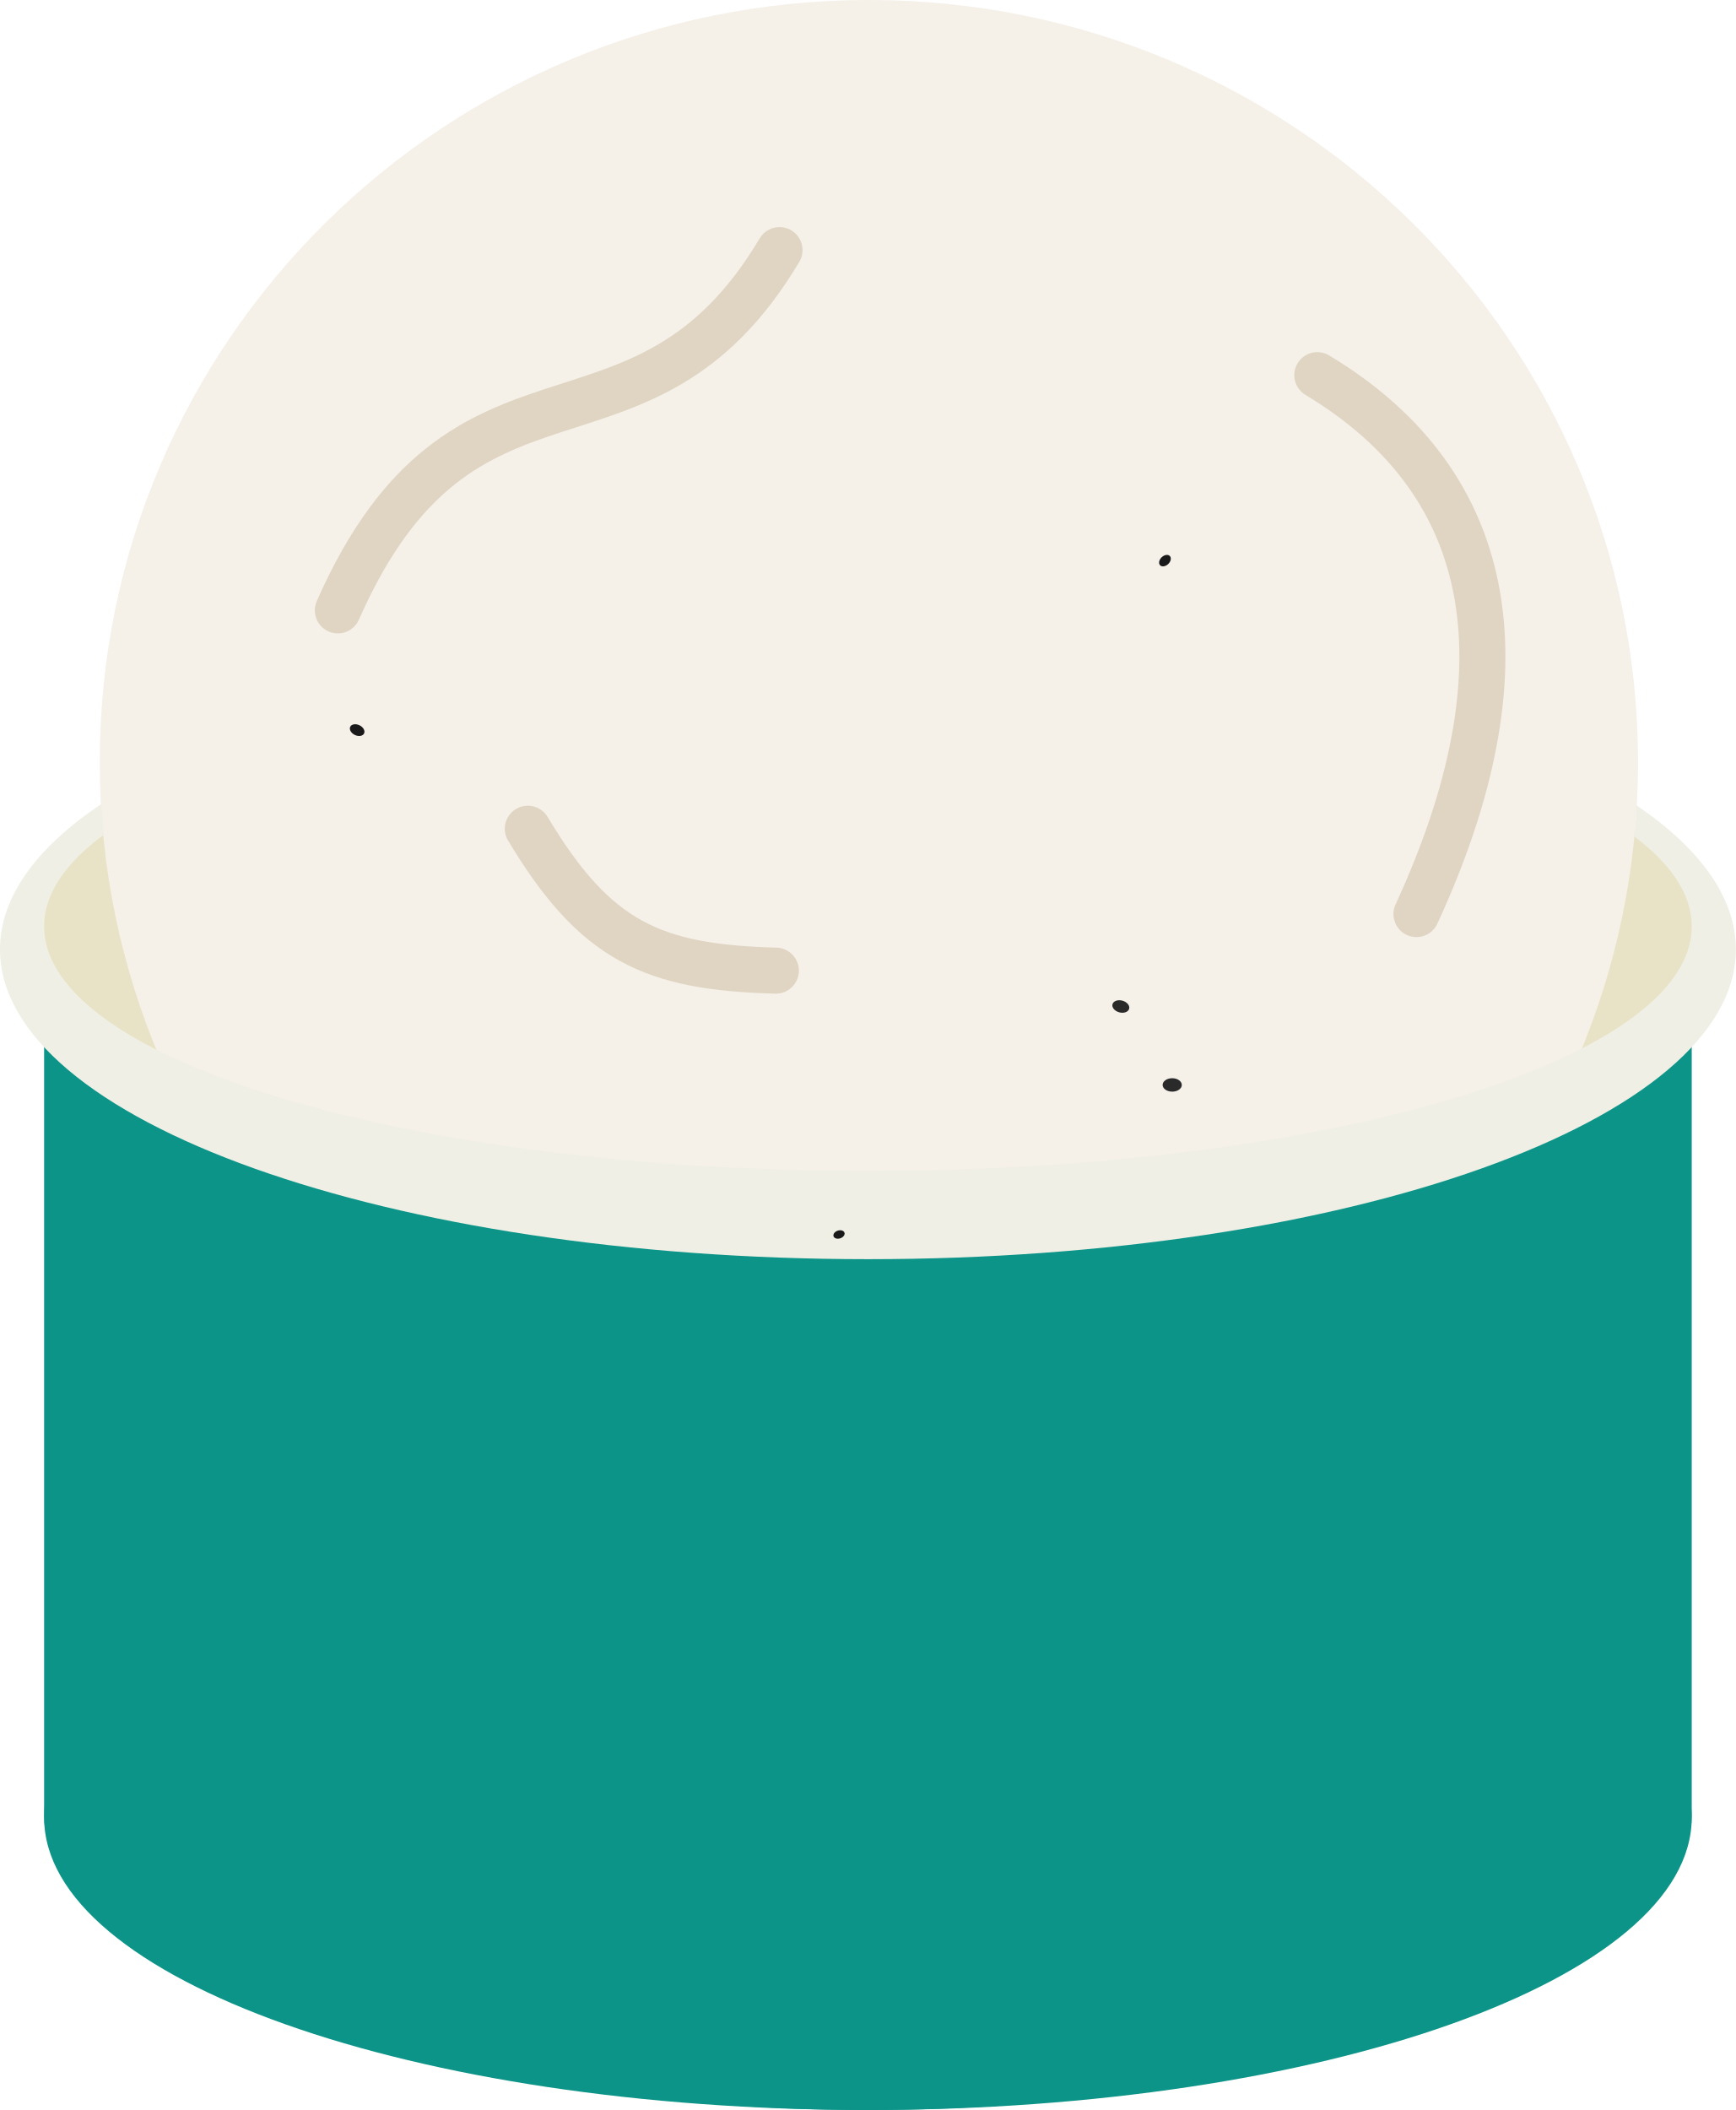
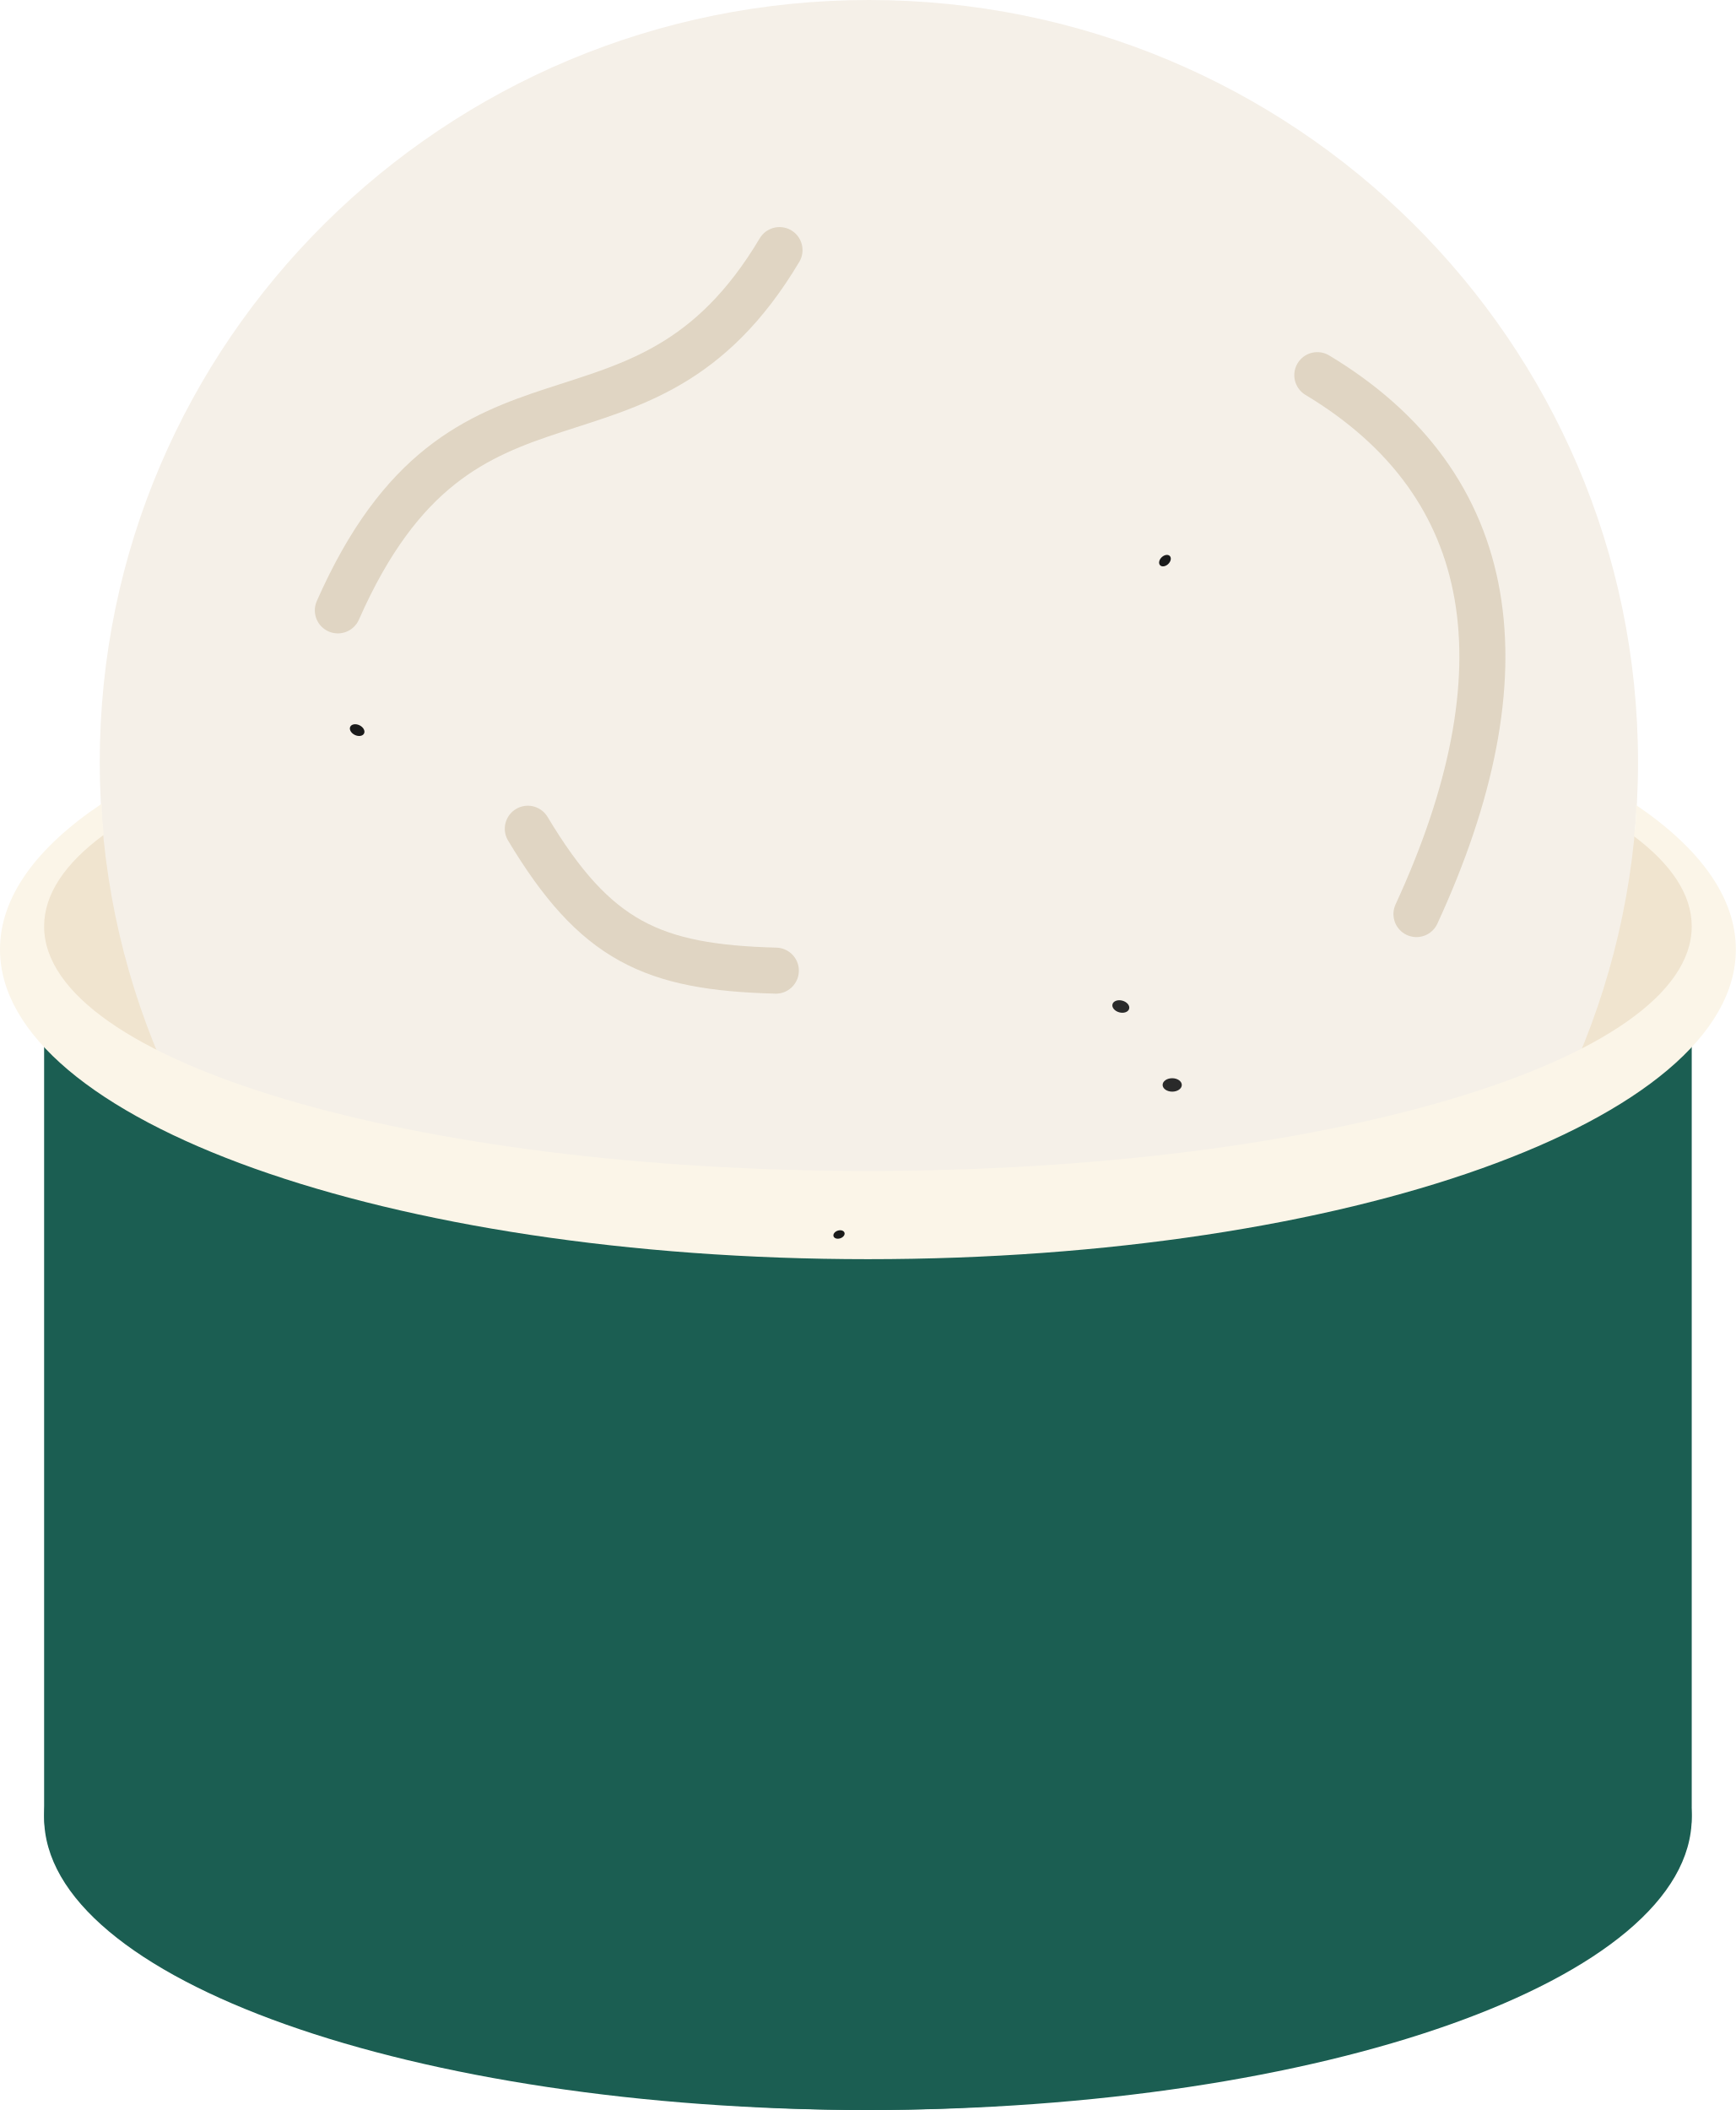
<svg xmlns="http://www.w3.org/2000/svg" width="905" height="1100" viewBox="0 0 905 1100" fill="none">
-   <ellipse cx="452.5" cy="947.501" rx="429.5" ry="152.5" fill="#0D9488" />
-   <path d="M23 524.615C23 513.182 23 507.466 25.35 503.623C27.421 500.236 30.619 497.774 34.423 496.639C38.74 495.35 44.318 496.827 55.475 499.78C355.37 579.168 540.045 579.155 849.74 499.466C860.819 496.616 866.358 495.19 870.651 496.495C874.433 497.643 877.612 500.108 879.667 503.484C882 507.317 882 512.992 882 524.342V941.653C882 948.813 882 952.392 880.738 955.379C879.628 958.003 877.815 960.309 875.526 962.005C872.92 963.936 869.429 964.782 862.445 966.475C545.632 1043.27 359.483 1043.09 42.57 966.466C35.581 964.776 32.087 963.931 29.48 962.001C27.189 960.305 25.374 957.999 24.264 955.373C23 952.386 23 948.804 23 941.64V524.615Z" fill="#0D9488" />
-   <ellipse cx="452.5" cy="482" rx="430.5" ry="133" fill="#E8E3C6" />
+   <ellipse cx="452.5" cy="947.501" rx="429.5" ry="152.5" fill="#1B5E52" />
+   <path d="M23 524.615C23 513.182 23 507.466 25.35 503.623C27.421 500.236 30.619 497.774 34.423 496.639C38.74 495.35 44.318 496.827 55.475 499.78C355.37 579.168 540.045 579.155 849.74 499.466C860.819 496.616 866.358 495.19 870.651 496.495C874.433 497.643 877.612 500.108 879.667 503.484C882 507.317 882 512.992 882 524.342V941.653C882 948.813 882 952.392 880.738 955.379C879.628 958.003 877.815 960.309 875.526 962.005C872.92 963.936 869.429 964.782 862.445 966.475C545.632 1043.27 359.483 1043.09 42.57 966.466C35.581 964.776 32.087 963.931 29.48 962.001C27.189 960.305 25.374 957.999 24.264 955.373C23 952.386 23 948.804 23 941.64V524.615Z" fill="#1B5E52" />
+   <ellipse cx="452.5" cy="482" rx="430.5" ry="133" fill="#F0E4CF" />
  <ellipse cx="453" cy="397.368" rx="401" ry="397.368" fill="#f5f0e8" />
  <path d="M176.14 318.204C241.736 169.385 334.347 251.46 406.401 130.386" stroke="#c8b89a" stroke-opacity="0.48" stroke-width="24" stroke-linecap="round" />
  <path d="M404.493 506.024C340.075 504.317 310.411 490.758 275.181 432.042" stroke="#c8b89a" stroke-opacity="0.48" stroke-width="24" stroke-linecap="round" />
  <path d="M686.79 195.579C782.34 253.012 796.439 350.8 738.481 476.529" stroke="#c8b89a" stroke-opacity="0.48" stroke-width="24" stroke-linecap="round" />
-   <ellipse cx="452.5" cy="967.283" rx="373.785" ry="132.718" fill="#0D9488" />
-   <path d="M78.715 603.614C78.715 592.181 78.715 586.464 81.061 582.624C83.13 579.236 86.317 576.778 90.12 575.638C94.431 574.346 100.032 575.819 111.235 578.764C368.36 646.369 528.46 646.343 793.972 578.455C805.101 575.609 810.665 574.186 814.953 575.494C818.733 576.647 821.903 579.108 823.956 582.485C826.285 586.315 826.285 591.991 826.285 603.342V959.596C826.285 966.756 826.285 970.336 825.021 973.324C823.912 975.948 822.094 978.257 819.804 979.952C817.196 981.882 813.716 982.723 806.755 984.404C533.402 1050.42 371.699 1050.27 98.26 984.395C91.294 982.717 87.812 981.878 85.202 979.948C82.91 978.253 81.091 975.943 79.98 973.318C78.715 970.329 78.715 966.747 78.715 959.583V603.614Z" fill="#0D9488" />
-   <path d="M53.026 419.019C53.121 424.546 53.485 429.944 54.113 435.213C34.048 449.957 23 466.068 23 482.946C23 553.363 215.294 610.446 452.5 610.446C689.706 610.446 882 553.363 882 482.946C882 466.34 871.305 450.476 851.849 435.927C852.609 431.482 853 426.982 853 422.432C853 421.512 852.982 420.593 852.95 419.676C886.185 442.152 905 467.765 905 494.946C905 584.14 702.409 656.446 452.5 656.446C202.591 656.446 0 584.14 0 494.946C0 467.5 19.184 441.652 53.026 419.019Z" fill="#EFEFE5" />
+   <ellipse cx="452.5" cy="967.283" rx="373.785" ry="132.718" fill="#1B5E52" />
+   <path d="M78.715 603.614C78.715 592.181 78.715 586.464 81.061 582.624C83.13 579.236 86.317 576.778 90.12 575.638C94.431 574.346 100.032 575.819 111.235 578.764C368.36 646.369 528.46 646.343 793.972 578.455C805.101 575.609 810.665 574.186 814.953 575.494C818.733 576.647 821.903 579.108 823.956 582.485C826.285 586.315 826.285 591.991 826.285 603.342V959.596C826.285 966.756 826.285 970.336 825.021 973.324C823.912 975.948 822.094 978.257 819.804 979.952C817.196 981.882 813.716 982.723 806.755 984.404C533.402 1050.42 371.699 1050.27 98.26 984.395C91.294 982.717 87.812 981.878 85.202 979.948C82.91 978.253 81.091 975.943 79.98 973.318C78.715 970.329 78.715 966.747 78.715 959.583V603.614Z" fill="#1B5E52" />
+   <path d="M53.026 419.019C53.121 424.546 53.485 429.944 54.113 435.213C34.048 449.957 23 466.068 23 482.946C23 553.363 215.294 610.446 452.5 610.446C689.706 610.446 882 553.363 882 482.946C882 466.34 871.305 450.476 851.849 435.927C852.609 431.482 853 426.982 853 422.432C853 421.512 852.982 420.593 852.95 419.676C886.185 442.152 905 467.765 905 494.946C905 584.14 702.409 656.446 452.5 656.446C202.591 656.446 0 584.14 0 494.946C0 467.5 19.184 441.652 53.026 419.019Z" fill="#FBF5E8" />
  <ellipse cx="186.208" cy="380.625" rx="4.000" ry="2.800" fill="#1a1a1a" transform="rotate(25.74 186.208 380.625)" />
  <ellipse cx="437.422" cy="643.569" rx="3.000" ry="2.100" fill="#1a1a1a" transform="rotate(-18.11 437.422 643.569)" />
  <ellipse cx="611.146" cy="565.606" rx="5.000" ry="3.500" fill="#2a2a2a" transform="rotate(0.27 611.146 565.606)" />
  <ellipse cx="607.361" cy="292.276" rx="3.500" ry="2.450" fill="#1a1a1a" transform="rotate(-43.29 607.361 292.276)" />
  <ellipse cx="584.350" cy="524.716" rx="4.500" ry="3.150" fill="#2a2a2a" transform="rotate(15.33 584.350 524.716)" />
</svg>
